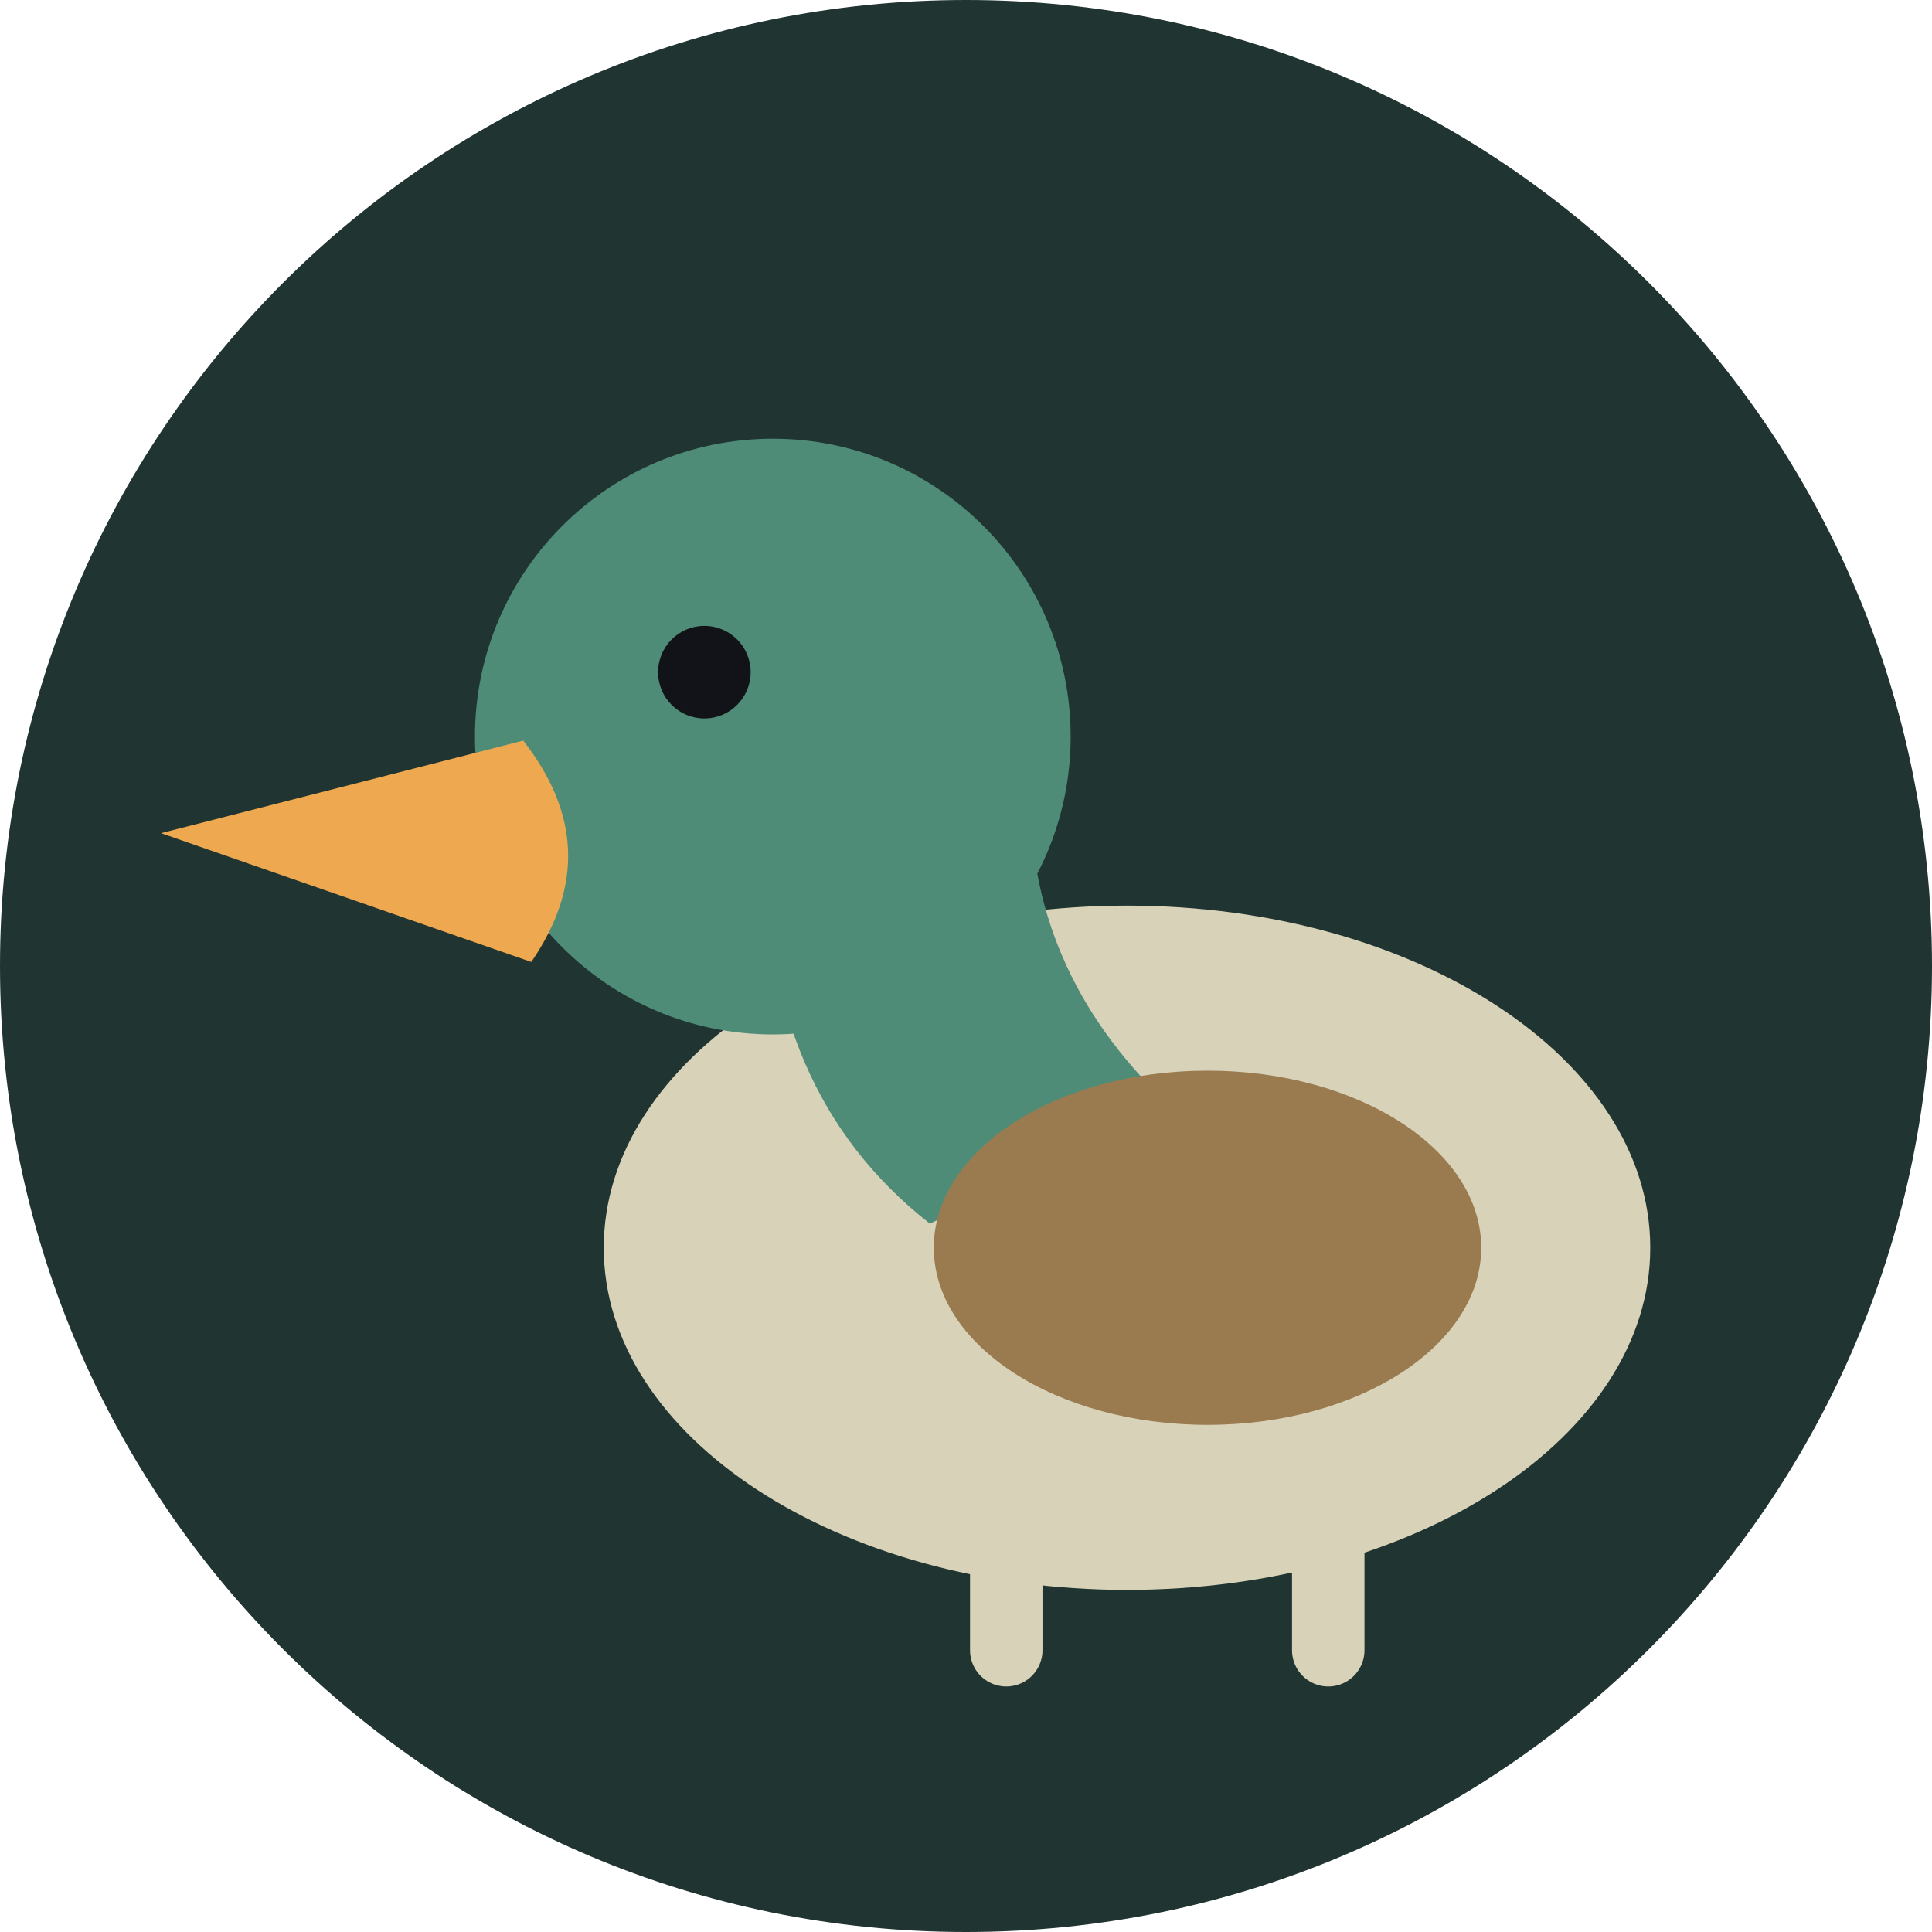
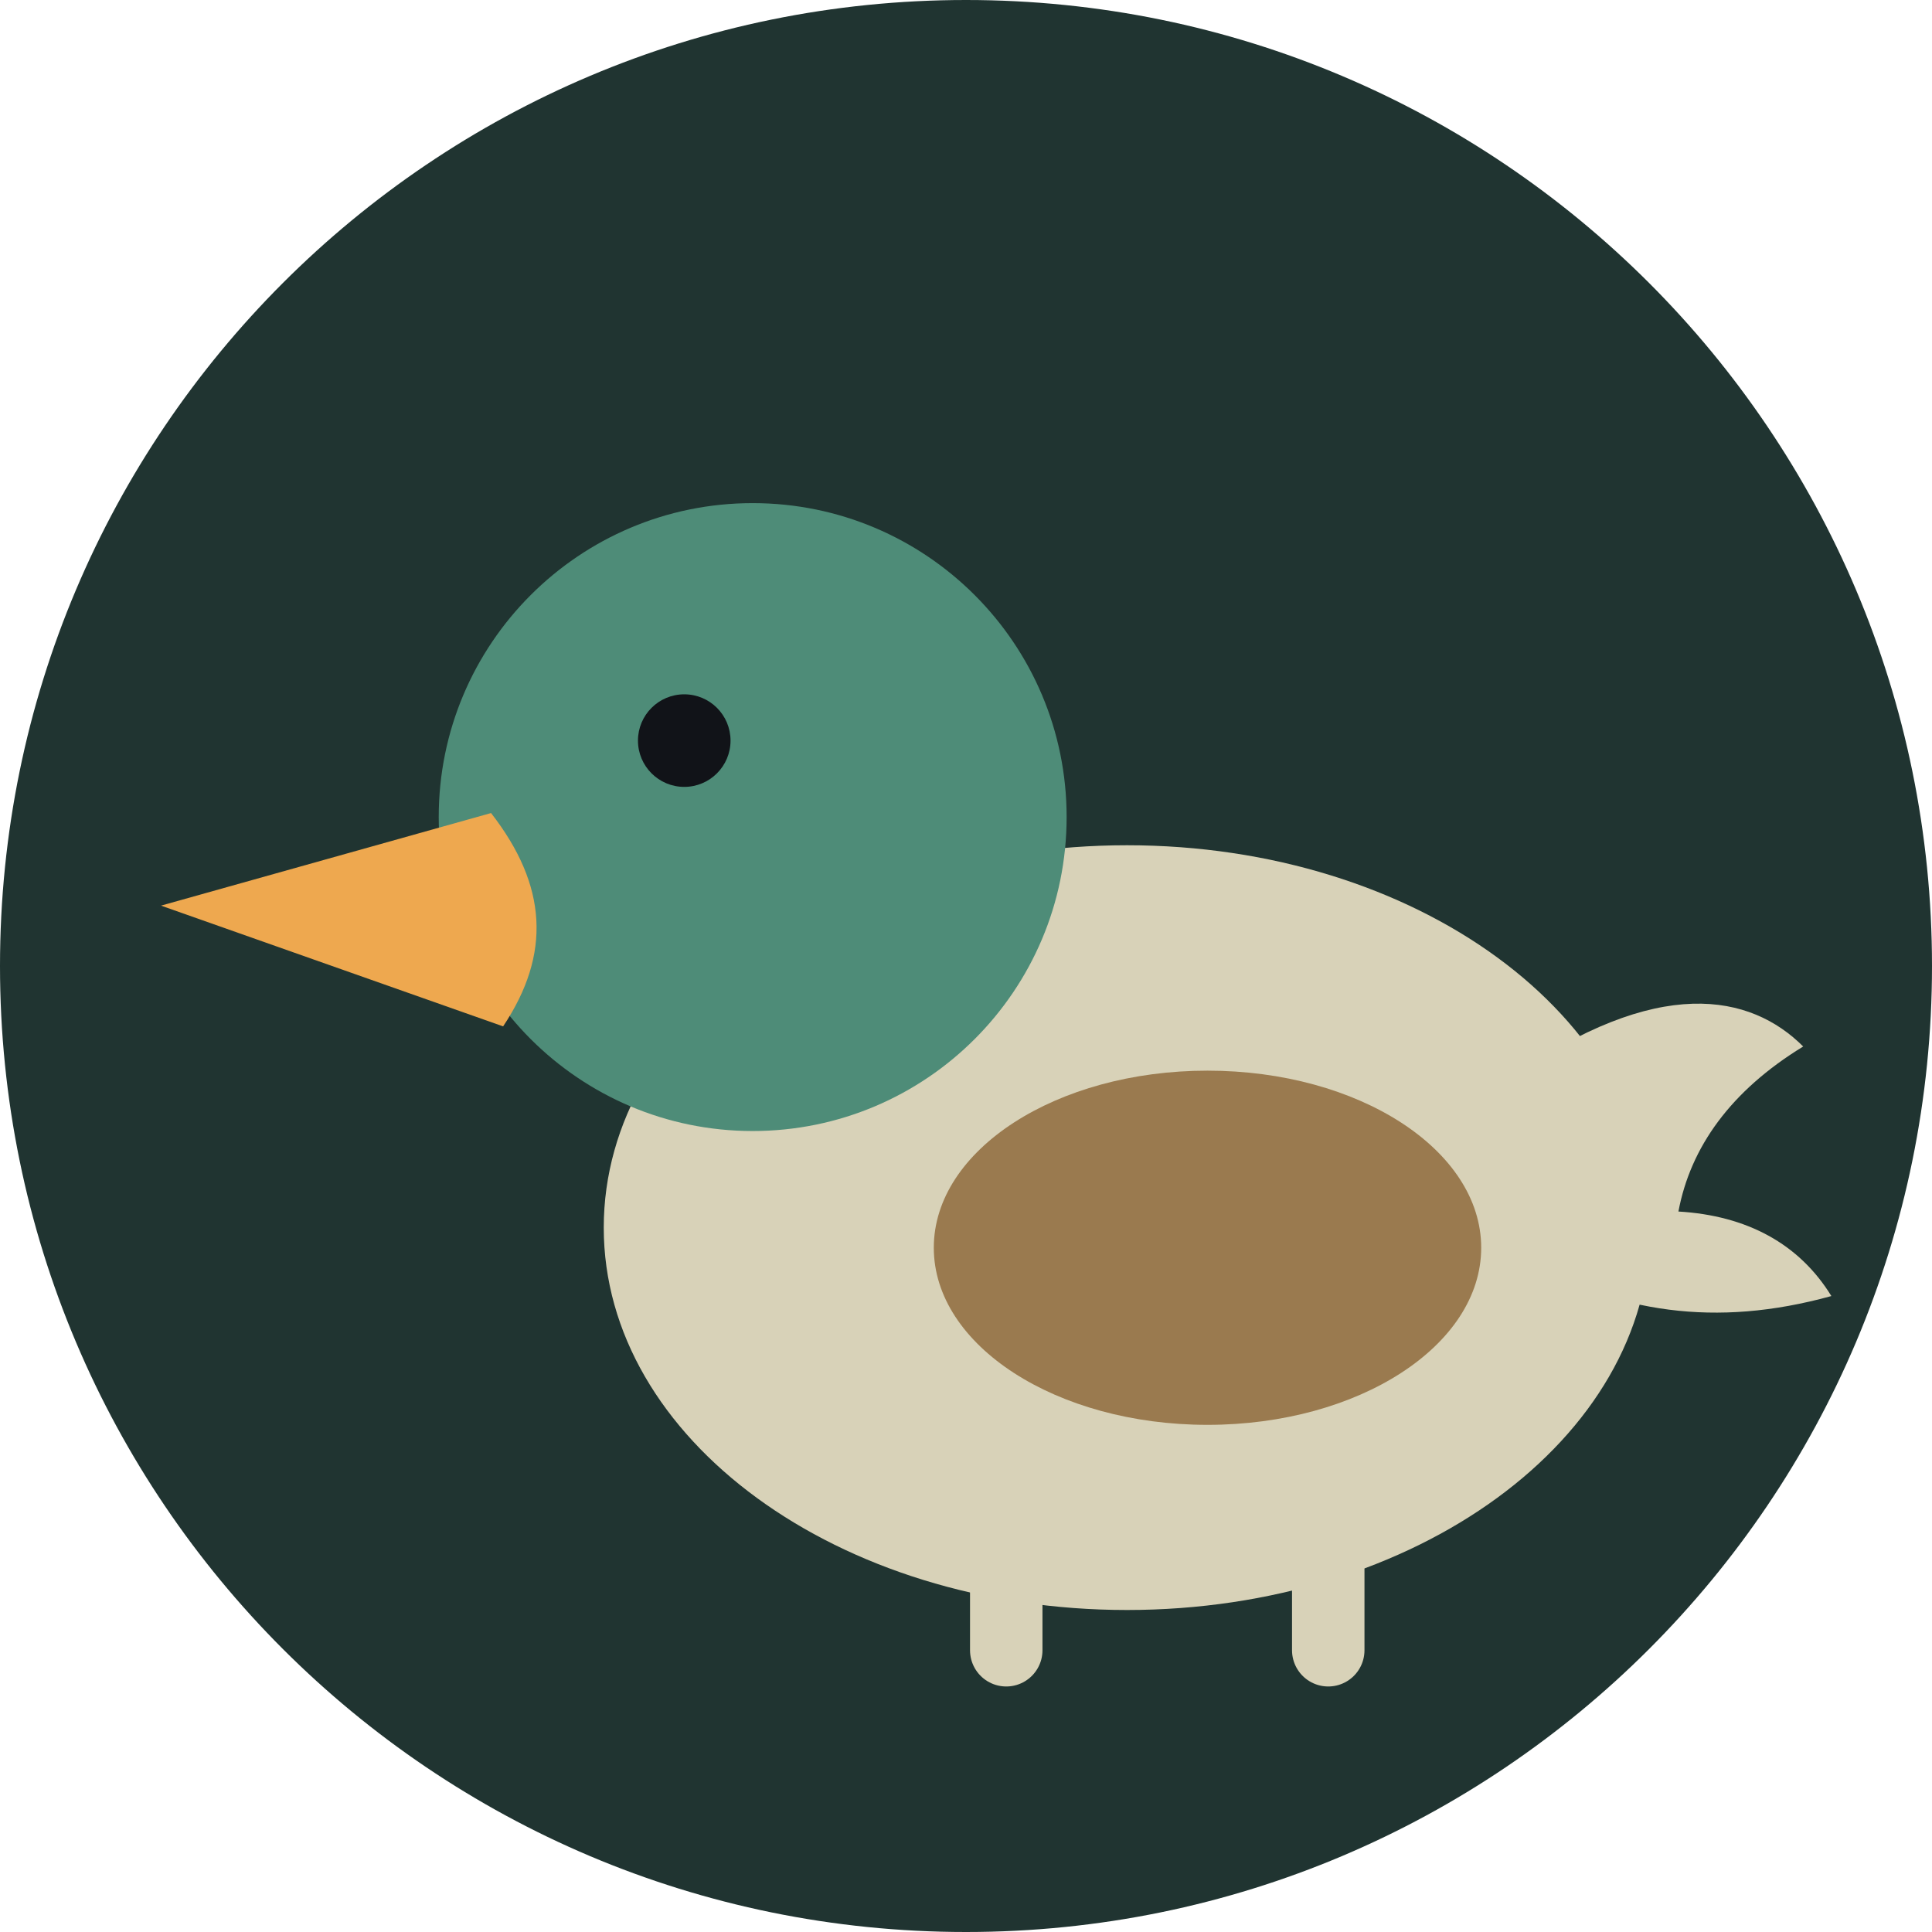
<svg xmlns="http://www.w3.org/2000/svg" viewBox="0 0 48 48">
  <circle cx="24" cy="24" r="24" fill="#203431" />
-   <ellipse cx="28" cy="31" rx="13" ry="8.5" fill="#D8D2B8" />
-   <path d="M19 21c0 4.1 1.3 7.2 4.1 9.4l6.1-2.8c-2.4-2.2-3.6-4.8-3.6-7.8Z" fill="#4E8C78" />
-   <circle cx="19.2" cy="18.3" r="7.4" fill="#4E8C78" />
-   <path d="M13 18.4 4 20.7l9.2 3.2c1.3-1.9 1.2-3.7-.2-5.5Z" fill="#EEA84F" />
+   <path d="M37.5 26.8c3.7-2.6 6-2.1 7.3-.8-1.8 1.1-2.8 2.5-3.1 4.1 1.7.1 3 .8 3.8 2.1-2.9.8-5.3.4-7.7-.9Z" fill="#D8D2B8" />
+   <ellipse cx="28" cy="30.5" rx="13" ry="9.5" fill="#D8D2B8" />
+   <circle cx="18.7" cy="20.3" r="7.8" fill="#4E8C78" />
+   <path d="M12.2 20.2 4 22.5l8.5 3c1.2-1.8 1.1-3.5-.3-5.3Z" fill="#EEA84F" />
  <ellipse cx="30" cy="31" rx="6.8" ry="4.4" fill="#9A7A4F" />
-   <circle cx="17.5" cy="16.7" r="1.15" fill="#111318" />
-   <path d="M25 38.5v2.5M33 38.5v2.5" fill="none" stroke="#D8D2B8" stroke-width="1.8" stroke-linecap="round" />
+   <circle cx="17" cy="18.4" r="1.15" fill="#111318" />
+   <path d="M25 39v2M33 39v2" fill="none" stroke="#D8D2B8" stroke-width="1.8" stroke-linecap="round" />
</svg>
